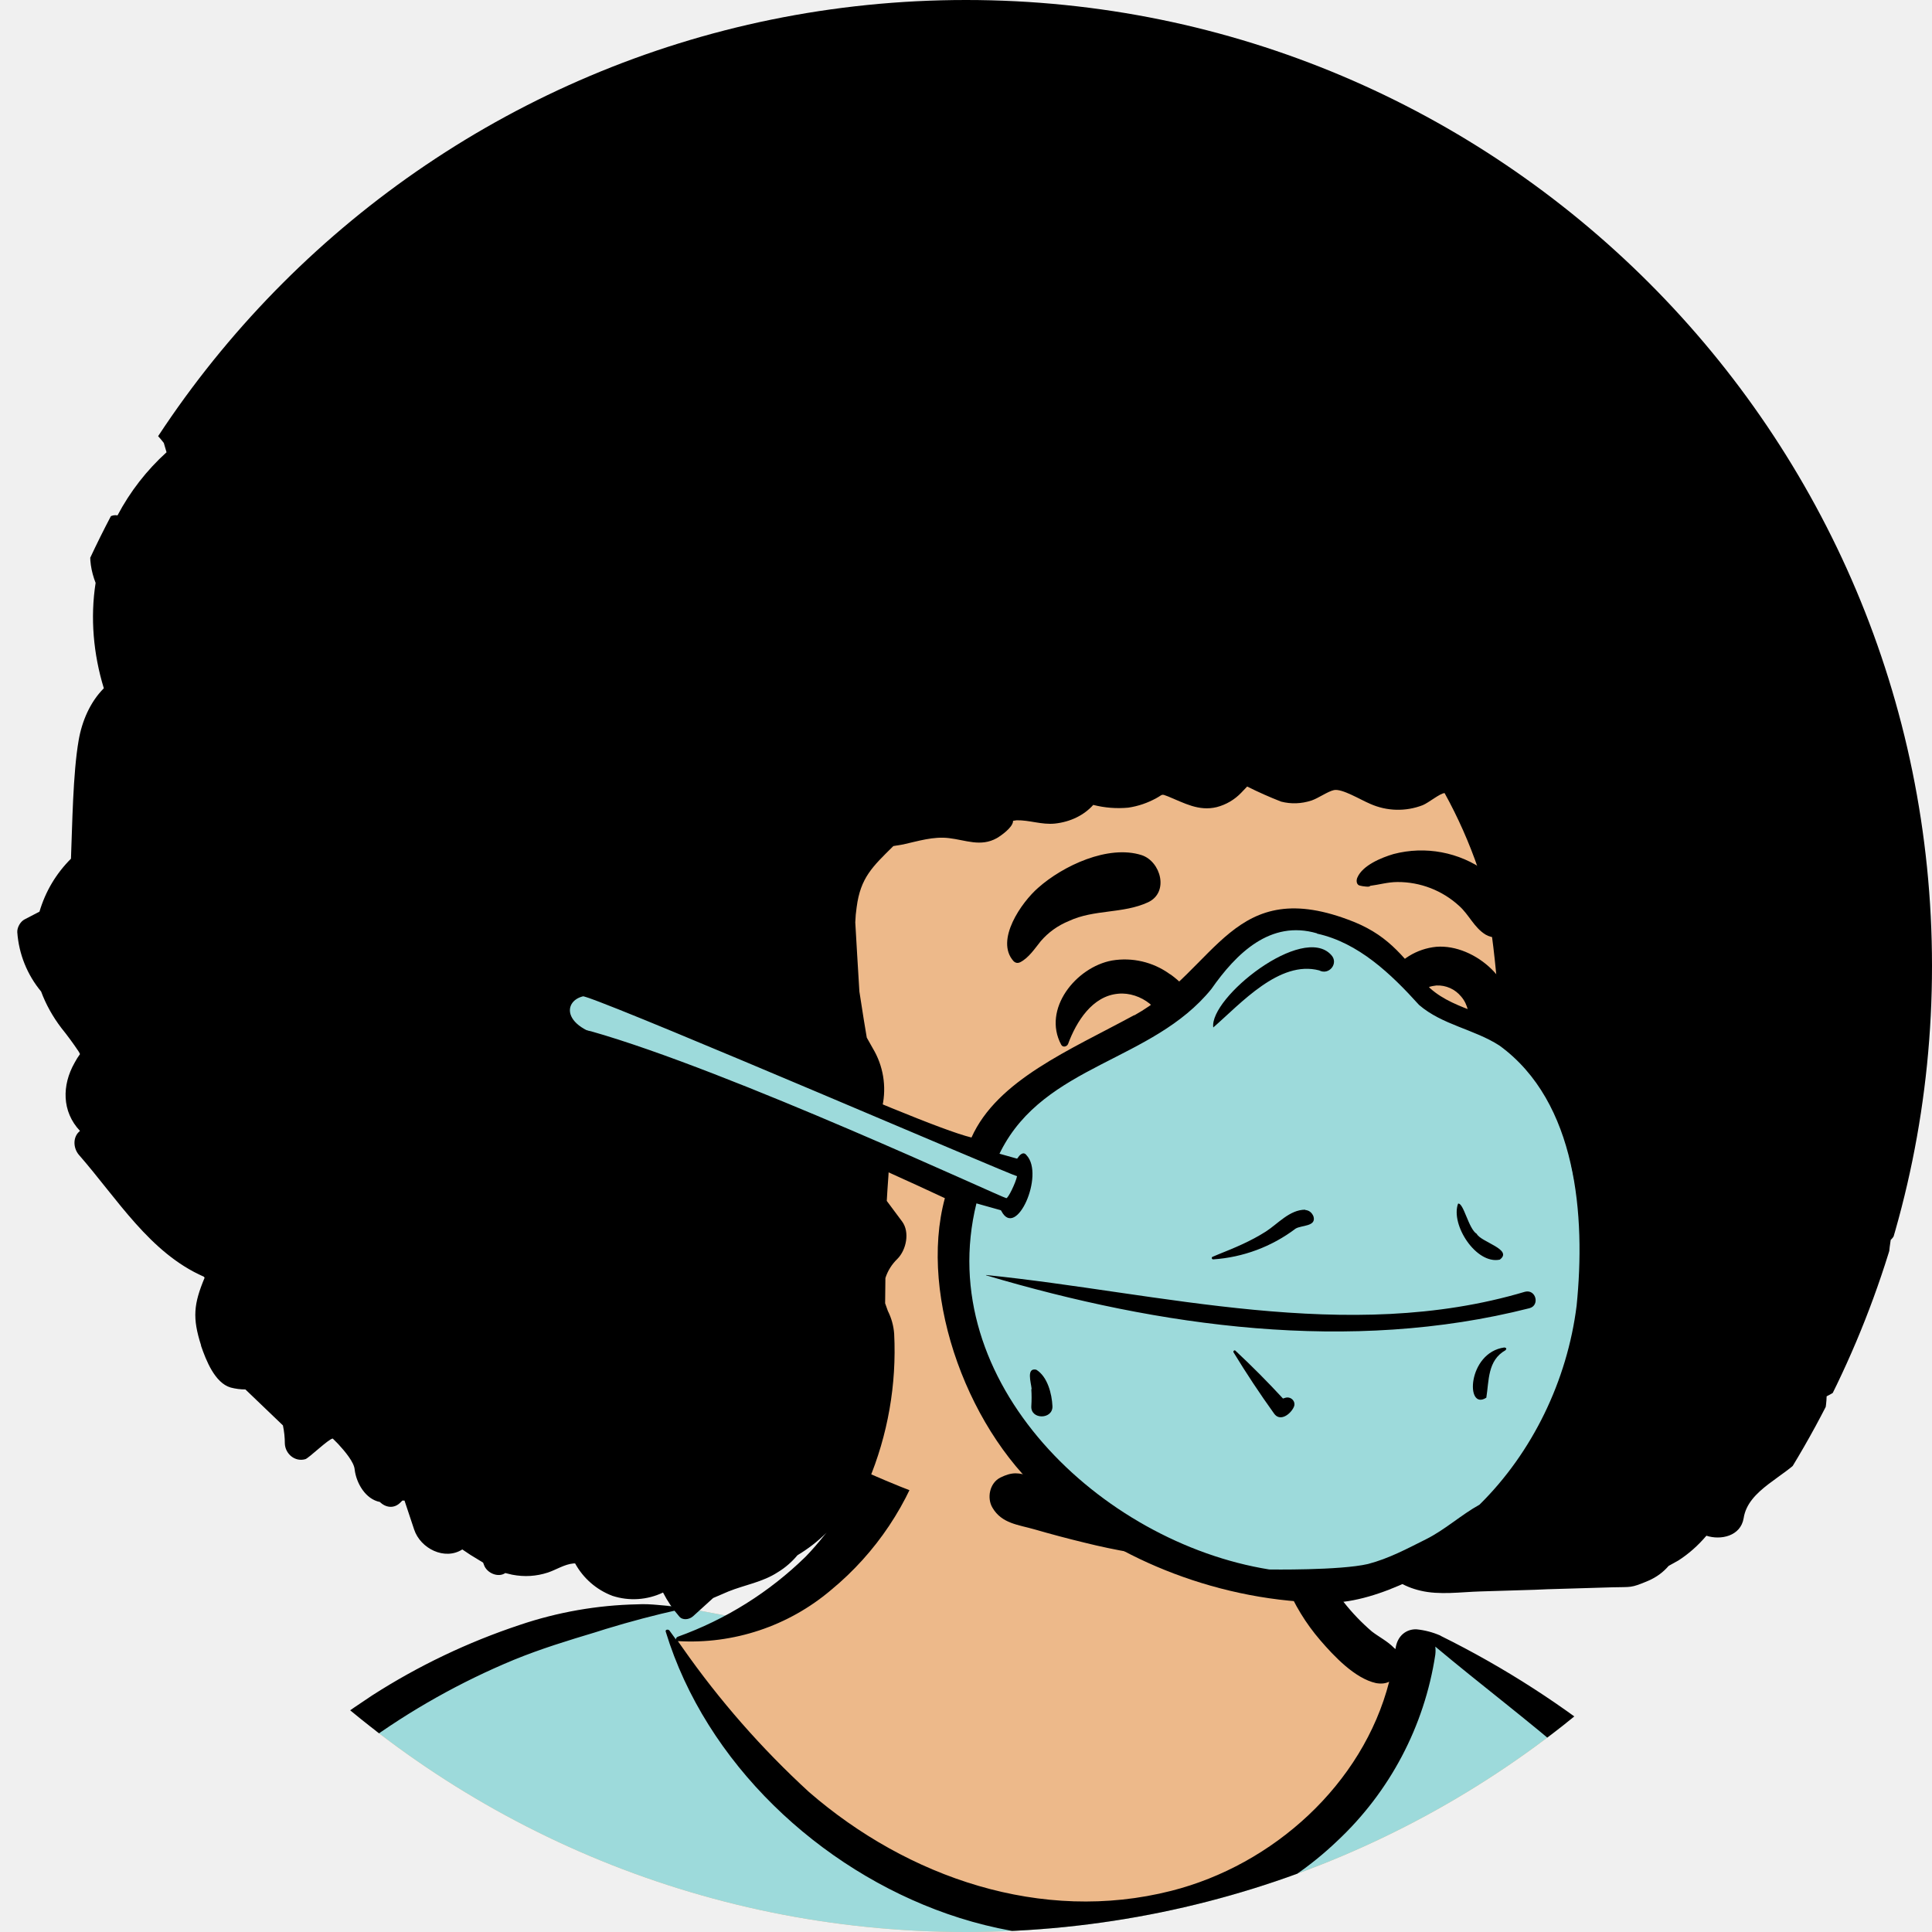
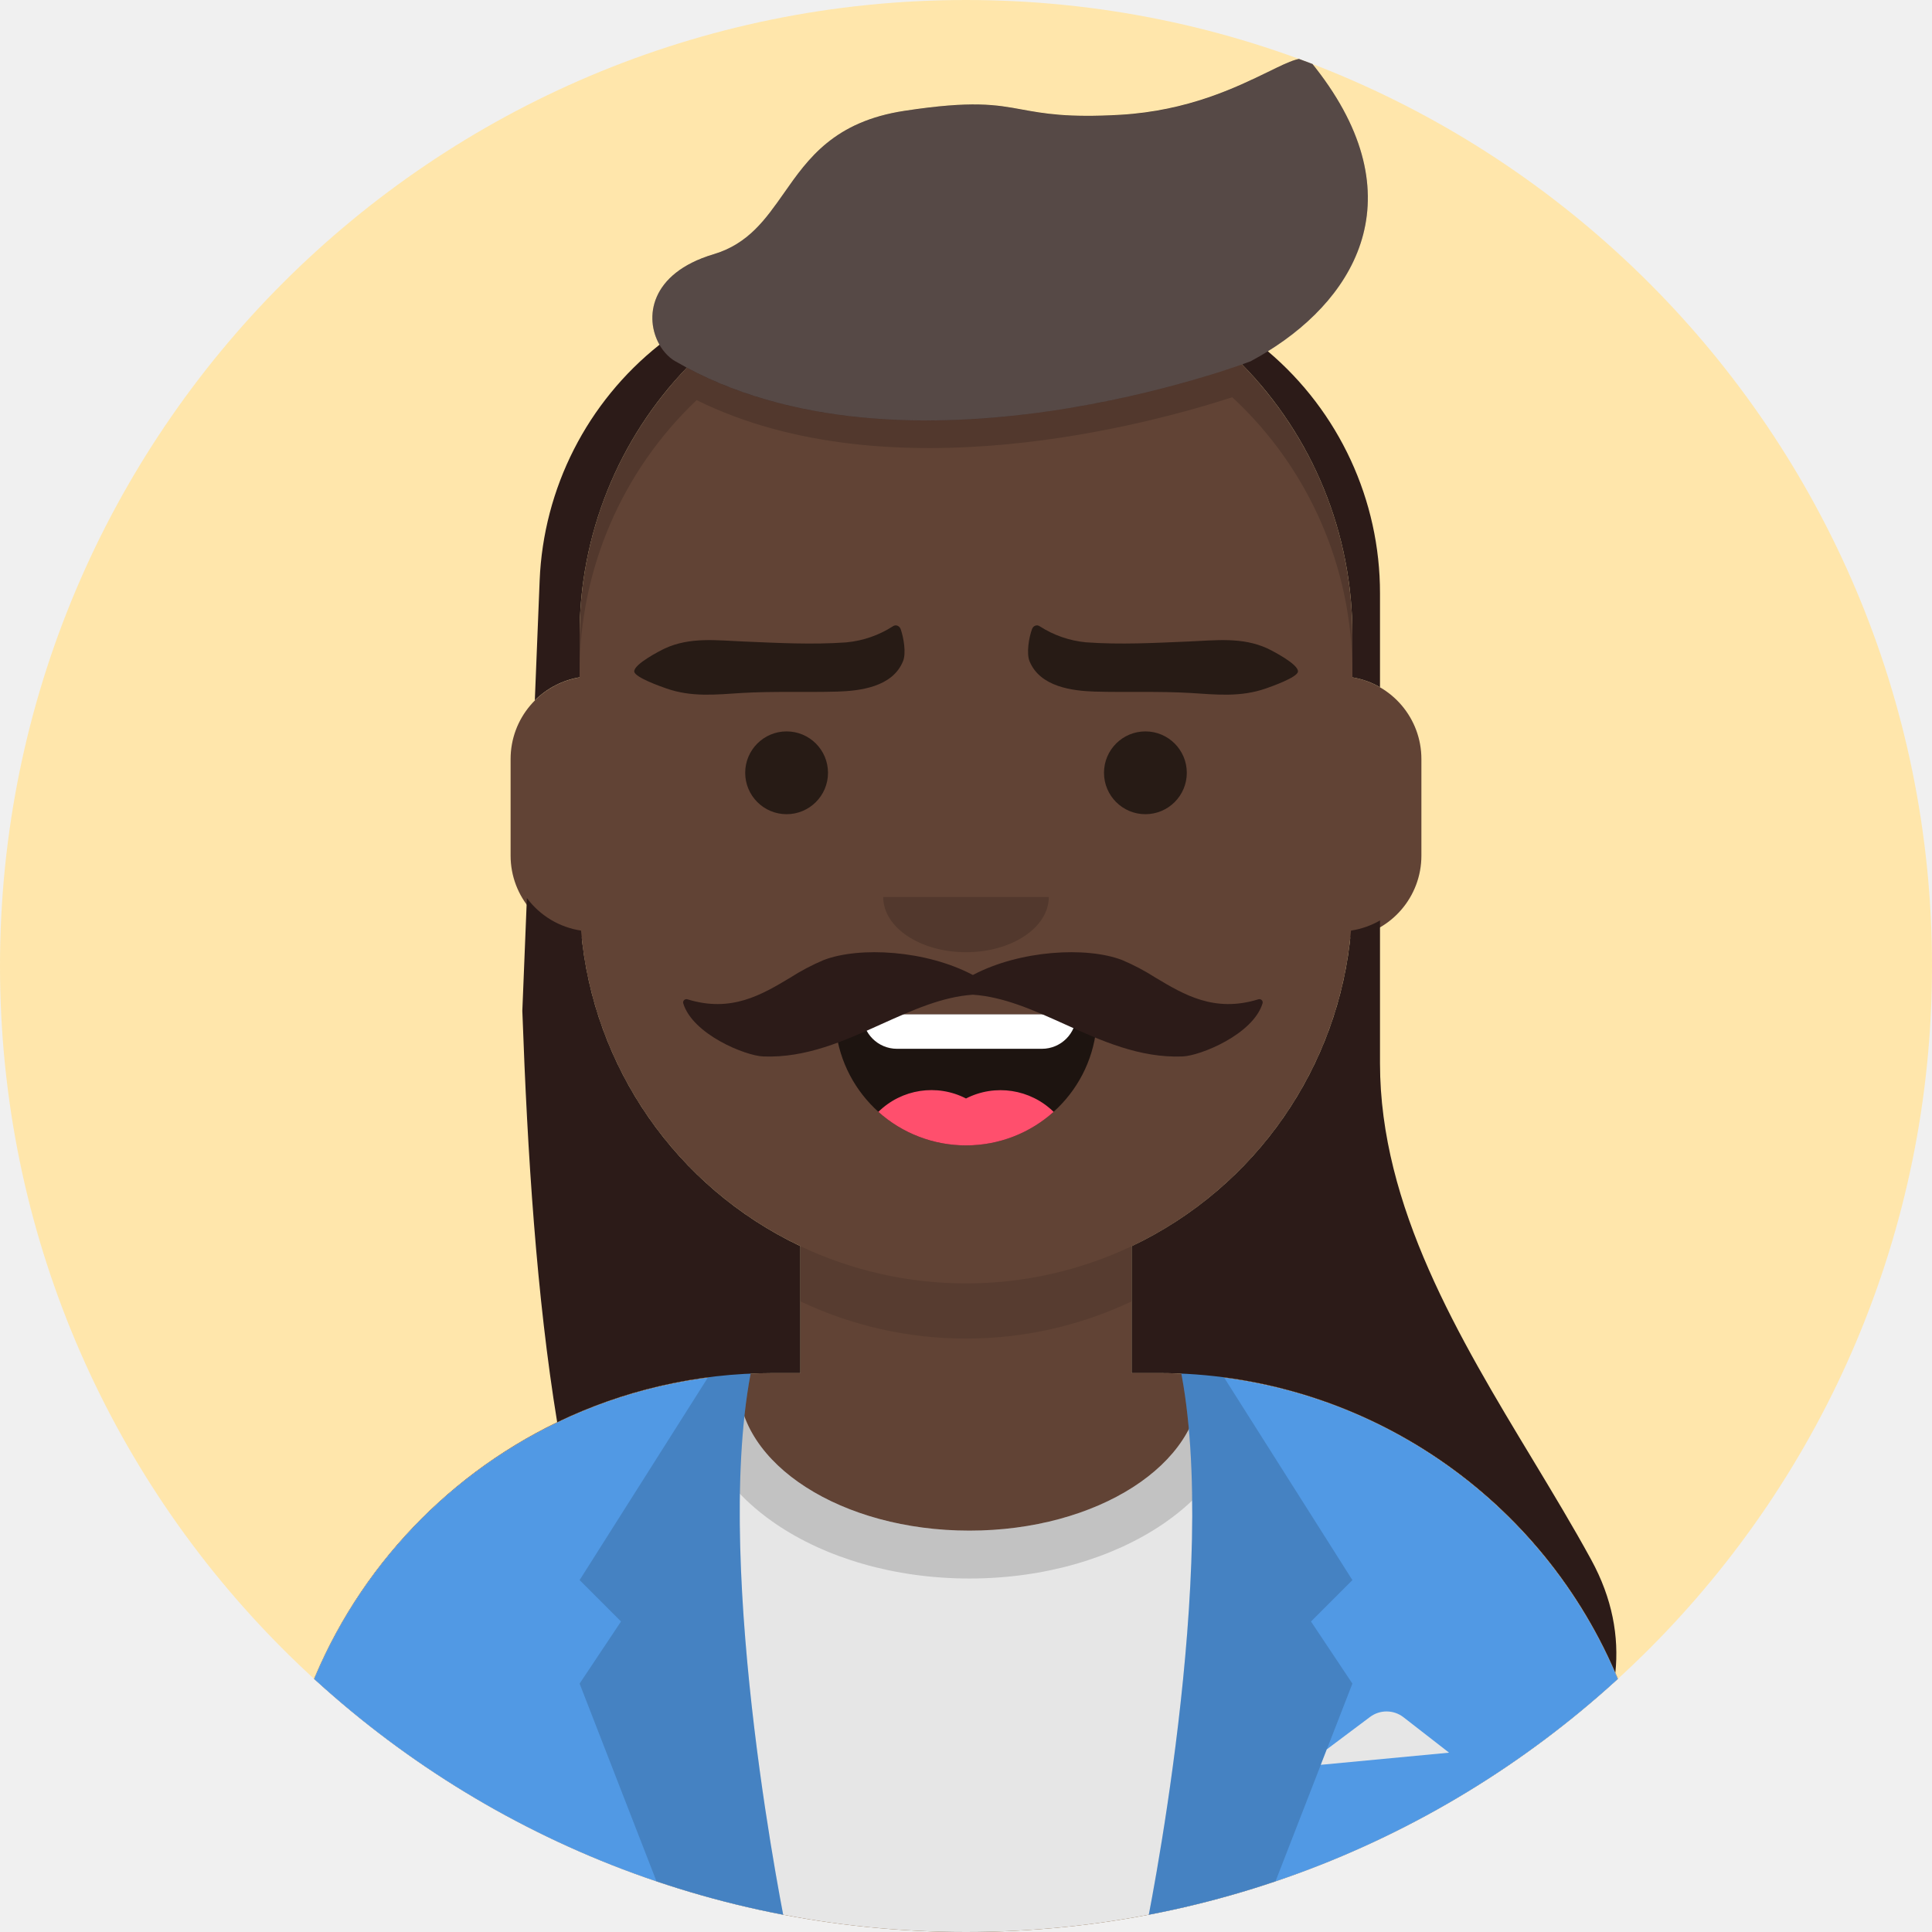
- <svg xmlns="http://www.w3.org/2000/svg" viewBox="0 0 704 704" fill="none" shape-rendering="auto" aria-hidden="true">
+ <svg xmlns="http://www.w3.org/2000/svg" viewBox="0 0 280 280" fill="none" shape-rendering="auto" aria-hidden="true">
  <defs>
-     <g id="head-longAfro-3bc29253">
-       <path fill-rule="evenodd" clip-rule="evenodd" d="M558.5 395c-6.9-83.7-27.7-157.8-126-161a343 343 0 0 0-130.3 27.2c-99 49.7-130.5 231.2-43.2 304.2a1 1 0 0 0 0 1.6c18 12.1 38 22.1 58.1 30.5 53.5 22.6 116.4 32.4 171 7.9 83.2-35.4 84.4-134 70.4-210.5" fill="#edb98a" />
-       <path fill-rule="evenodd" clip-rule="evenodd" d="M722.3 356q5.2-4.8 7.3-11.7 1.7-6.3 0-12.8c-1.4-4.4-4.3-8-3.6-12.5q0-.8.3-1.4c2.5-8.7 8.6-15 6.4-24.5q-.9-4.2-3.4-7l.5-6.4a34 34 0 0 0-.4-26.8q-.6-6.3-2.2-12.6c.5-3.7-.1-7.7-1.3-11q-3.1-8.4-7.4-16.6.5-2.2-.7-4.5a42 42 0 0 0-5.5-7l-4.3-7.6-2.2-3.8c2.2-4 3.4-8 1-12.9a6 6 0 0 0-5.2-3l-6.6.3c-4-5-8.7-9.4-13.7-12L666 149.6l-4.2-3.7q-1.6-5.8-3.4-11.4c-.7-2.3-1-4.7-3.2-6-4.8-2.7-12-3-17.5-3.5l-1.6-1.5c2.4-6.5 2-13.5-1.1-20.1-1-2.3-4.7-3.3-6.8-1.8a23 23 0 0 1-15.6 4.1c-8-6.1-40.5-34-45.5-37l-.2-.3a41 41 0 0 0-10-11l-1.7-1.8a21 21 0 0 1 4.5-10.4c3.6-4.3-.8-9.8-5.8-7.5l-1 .5q-6 2.6-12.6 5.1-2.5-.8-4.8-1.8l-16-6.5q-4.2-1.5-8-3.3c-1-6-7-9.8-13.1-9.6a12 12 0 0 1 2.3-4.2c3.2-3.7-1-10.6-5.6-7.3l-1 .7-3.8 2.5q-3.2-1.5-7-.2a71 71 0 0 0-15.3 7.7l-.6.4a13 13 0 0 0-9.6-4.8h-.2a13 13 0 0 0-11.8-5.6c.3-5.6-5.3-10.6-10.4-11.2a12 12 0 0 0-13.1 8.6l-1.5 4.8a53 53 0 0 0-14.6-5c-11.6-2-23 .1-34.2 3.3l-3.3 1-4.5-5.5c-2.5-3-8.4-.6-8 3.3q.1 4-2.6 6a38 38 0 0 1-16-1.3 12 12 0 0 1-5.2-4.3c-4-6.4-14.4-8.1-19.4-2-5.1-2.3-11.7.8-14.6 5.3q-2.4 3.2-8.6 4.7l-9 2c-1.4-1.9-4.3-3.1-6.4-1.6l-4.1 3.3a59 59 0 0 1-31-2.6c-8.5-3.5-16.3 6-15 14-2.4 1.2-5 2-7.5 3.4a30 30 0 0 0-13.6 16q-3 2.4-5.8 5l-9.5-5c-2.4-1.1-6.4-.3-6.9 2.9q-1.2 7.8-5.3 13-13 7-25 15.5c-9.2 2.8-19 4.5-27 6.4-2.8.7-4.3 4.2-2.7 6.6l4.9 7.6q-6.9 6.7-13 14A259 259 0 0 0 84 163l-10 4c-3.3 1.4-4.7 5-2.1 7.8q1.8 2 3.3 4.2A55 55 0 0 1 57 198.7a12 12 0 0 0-5.1 6.2l-2.4 1.7c-2.2 1.7-3.6 5.3-1 7.5q2.7 2.3 5 5.3l1 3.4a84 84 0 0 0-17.9 23 4 4 0 0 0-3 .6c-8 6-8.3 15.5-5 24-2 12.8-.8 26 3 38.4-5 5-8 12-9.2 19-2.1 12.1-2.3 30.8-2.8 43.1q-8.2 8.2-11.5 19.3L2.7 393c-1.6.8-2.8 3-2.7 4.7a38 38 0 0 0 8.7 21.6q2.6 7 7.4 13.3 3.4 4.2 6.4 8.7l.4.8q-1.1 1.5-2 3.2c-4.6 8.1-4.7 17.7 2 24.8-2.6 2-2.6 6-.5 8.6 14.2 16.2 26 35.9 45.7 44.5l.3.4c-4 9.6-4.5 14.6-1.3 24.6v.2c1.8 5.2 5 13.5 10.8 15.2q2.7.7 5.4.7L97 577.4q.7 3.3.7 6.7c.2 3.7 3.7 6.7 7.5 5.6 1.3-.4 8.6-7.5 10-7.5l2 2c2.4 2.6 5.8 6.6 6 9.3.6 5 4 10.8 9.2 11.8 2 2 5.2 2.7 7.7 0l.5-.5h.8l3.5 10.5c2.3 7 11.2 11.4 17.6 7.3l3 2 4.6 2.8.3.8c1 3 5.2 4.8 7.8 3l2.5.6q6.7 1.3 13.1-.8c3-1 6-3 9.3-3.3h.6a26 26 0 0 0 13.6 11.8 25 25 0 0 0 18.5-1.2 43 43 0 0 0 5.9 8.7c1.2 1.5 3.6 1.2 5 0l7.4-6.7 5.6-2.4c6-2.4 12.5-3.4 18-7q4-2.4 7.2-6.2 5.7-3.4 10.5-8.1 2.4 0 4.8-1.2a20 20 0 0 0 10.5-17.4 123 123 0 0 0 9.5-54 22 22 0 0 0-2.3-8.3l-1-2.8.1-9.2q1.3-4 4.4-7c3.2-3.2 4.6-9.7 1.7-13.6l-5.6-7.5c.5-10.8 3-28-2.6-29.7l1-4.8a29 29 0 0 0-3.5-21.1l-2.2-3.9-1.1-6.6-1.6-10.2-.8-13.2-.7-12q.1-2.9.5-5.5c1.4-10.8 5.8-14.8 13.4-22.3l3.6-.6c5.4-1.2 11.1-3 16.7-2.3 6.1.7 11.6 3.3 17.5 0 1.7-1 5.6-3.8 5.9-6v-.3l1.3-.2c4.7-.1 9.2 1.7 14 1.2 5.6-.6 10.6-3 14-6.8q6.3 1.6 12.8 1 5.4-.8 10.3-3.5c2.4-1.3 1.6-1.6 4.2-.6 5.9 2.4 11.2 5.5 17.8 3.9a19 19 0 0 0 8.9-5.2l2.2-2.3a146 146 0 0 0 12.4 5.5q5.5 1.4 11.1-.4c2.6-.9 5.9-3.3 8.2-3.8 3-.6 9.6 3.5 13.2 5a25 25 0 0 0 19.2.5c2.2-.9 6.4-4.4 8-4.4a174 174 0 0 1 12.3 27.7c9 26.4 11.3 108.8 7.2 129.9l-.5 1.8a299 299 0 0 1-19 54 88 88 0 0 1-35 39.2 100 100 0 0 1-54.7 10.3 193 193 0 0 1-35.4-6.2q-9-2.4-18-5.2-4-1.1-7.9-2.4c-4.5-1.6-6.9-1.8-11.2.3-4 2-5 7.5-2.9 11 3.4 5.8 9.5 6.2 15.4 7.9q9 2.6 18.1 4.8a235 235 0 0 0 35.5 6 122 122 0 0 0 62.8-10.3q3.3-1.6 6.4-3.5l-2.3 3.2c-2.2 3-.6 7.9 2.5 9.5l2.8 1.4.5 1c2.7 5.5 8.5 8.8 14.5 10.2 7 1.7 14.8.5 22 .3l19.8-.6 4.7-.2 23.6-.7c7-.2 6.6.4 13.2-2.4q4.4-1.9 7.4-5.4l3.6-2q5.6-3.6 10.2-9c5.2 1.7 12.5.2 13.6-6.4 1.6-10.5 15.3-15 21.6-22.6a34 34 0 0 0 8.7-21.8c13-6.3 20-22.9 21.7-37 .7-6.4.6-13.4 1.7-20q.8-.7 1.3-1.7 4.9-8 8.6-16.3 5.2-3.7 11.8-4.2a9.3 9.3 0 0 0 2.5-18.2h-.2a26 26 0 0 0-.8-21.3l.4-2.1c5.7-6 8.9-14.5 8.5-22.7q4-2.7 8.6-4c4.9-1.4 5-7.3 1.3-10q-2.1-1.6-3.6-3.7a24 24 0 0 0-3.6-22.3l9.7-12.4c2.1-2.7 3.3-7.4 0-10z" fill="#000000" />
+     <g id="clothes-blazerAndShirt-649a1452">
+       <path d="M100.5 37.13c18.5 0 33.5-9.61 33.5-21.48q0-.52-.04-1.05A72 72 0 0 1 200 86.36v8.95H0v-8.95a72 72 0 0 1 67.05-71.83q-.05.55-.05 1.12c0 11.87 15 21.48 33.5 21.48" fill="#E6E6E6" />
+       <path d="M100.5 44.07c21.89 0 39.63-12.05 39.63-26.92q0-.9-.08-1.79-3-.51-6.1-.76.06.52.05 1.05c0 11.87-15 21.48-33.5 21.48S67 27.52 67 15.65q0-.57.05-1.12-3.08.2-6.08.67-.1.97-.1 1.95c0 14.87 17.74 26.92 39.63 26.92" fill="black" fill-opacity=".16" />
+       <path d="M68.78 14.43 69 13.3c-2.96.06-6 1-6 1l-.42.67A72 72 0 0 0 0 86.36v8.95h74s-10.7-51.56-5.24-80.8zM126 95.3s11-53 5-82c2.96.06 6 1 6 1l.42.67A72 72 0 0 1 200 86.36v8.95z" fill="#5199e4" />
+       <path fill-rule="evenodd" clip-rule="evenodd" d="M69 13.3c-6 29 5 82 5 82H58l-14-36 6-9-6-6 19-30s3.04-.94 6-1m62 0c6 29-5 82-5 82h16l14-36-6-9 6-6-19-30s-3.04-.94-6-1" fill="black" fill-opacity=".15" />
+       <path d="m151.42 71.07.87-2.24 6.27-4.7a4 4 0 0 1 4.85.05l6.6 5.13z" fill="#E6E6E6" />
    </g>
-     <g id="expression-eatingHappy-3bc29253">
-       <path fill-rule="evenodd" clip-rule="evenodd" d="M90.1 169.3c5.6-9.2 17.6 13.3 18.8 17.2q1.8 5.2 2.3 10.5 6.5 1.5 13.3.1c6.6-1.2 10.6-4.8 16.3-7.8 4-2.1 9 .3 11 3.8 2.5 4.1 1 8.4-2.2 11.5-6 5.8-18 7.1-25.9 5.6q-6.8-1.4-12.3-5l-.1 1.3v.8c-.7 6.5-2.5 14.6-7.5 18.8-8.2 6.8-18.3-6.4-10.3-13.3l.2-.2c5-4 6-14.7 5.8-20.7q-.3-5.8-2.1-11.4l-.3-.8c-.3-1-4.3-10.9-5.8-9.6-.6.8-1.6 0-1.2-.8m44.7-52c7.6 4.7 19 15.4 11 26.7-9.6 10-23.4-1.4-30.2-6.6-6.3-4-13.3 6.3-7.5 11 49 36.3 69-29.8 30.5-36.4-4.2-.8-5.8 4-3.8 5.4M54.2 75a28 28 0 0 1 21 4.9l.5.3c5.9 4.3 12.5 11.9 9 19.3-1.3 3-5.3 3.4-8 2-4.2-2.2-5-7.7-8.8-10.8-3.1-2.5-7.4-4-11.4-3.6-9.5.8-15.3 10.2-18.3 18.3-.4 1-1.9 1.4-2.5.3-7-13 5.4-28.3 18.5-30.7m118.2-5c14.1-1.1 30.7 13.5 27 28.5-1.8 7.1-12.5 7-14.3 0-1-3.9-1-7.3-3.7-10.4a11 11 0 0 0-9-4 16 16 0 0 0-10 5c-2.5 2.3-4 5.9-6.4 8q-1.2.9-2 0c-4.4-4-1.8-12.2 1-16.4 3.8-6 10.2-10 17.4-10.7M27.3 48.5c9-8 25.5-15.8 37.7-11.9 7 2.3 10.1 13.6 2.3 17.2-9.1 4.2-19.6 2.5-28.8 6.8q-6.1 2.5-10.3 7.4c-2.1 2.6-4.3 6-7.4 7.6q-1.4.7-2.5-.4c-6.8-7.6 3-21.5 9-26.7m129.5-12.3a40 40 0 0 1 33.6 6.3l.6.4c5 3.8 11.1 9.4 10.8 16.1-.3 5.7-6.2 9.5-11.4 6.6-4.2-2.5-6.1-7.3-9.7-10.5a33 33 0 0 0-22.5-8.7c-3.4 0-6.8 1-10 1.4.2.5-2.4.3-4-.2-1-.5-1-1.9-.6-2.8 1.9-4.5 8.8-7.3 13.2-8.6" fill="#000000" />
+     <g id="mouth-smile-649a1452">
+       <path fill-rule="evenodd" clip-rule="evenodd" d="M27.12 9.13a19 19 0 0 0 37.77-.09c.08-.77-.77-2.04-1.85-2.04H29.1C28 7 27 8.18 27.12 9.13" fill="black" fill-opacity=".7" />
+       <path d="M62 7H31a5 5 0 0 0 5 5h21a5 5 0 0 0 5-5" fill="white" />
+       <path d="M58.7 21.14A11 11 0 0 0 46 19.2a10.95 10.95 0 0 0-12.7 1.94A19 19 0 0 0 46 26c4.88 0 9.33-1.84 12.7-4.86" fill="#FF4F6D" />
    </g>
-     <g id="mask-respirator-3bc29253">
-       <path fill-rule="evenodd" clip-rule="evenodd" d="M315.9 39.2c-8.9-9.2-17.7-18.5-29-24.8.4-2.7-.6-5.8-3.9-7.1-31.3-11.7-51.2 22-73.8 37-5.3 2.8-10.6 6.1-16.5 7.2a60 60 0 0 0-30.9 21.3c-4 4-11.3 10.5-13.3 15.8-1.2 2.2-111.3-50.1-136.3-56C.3 28.6-6.1 40 9 45.6c39.5 15.2 116.8 49 134 58.8a60 60 0 0 0-1 33.9 48 48 0 0 0 13 41.5c2.2 3.2 5.6 5.5 7.8 8.3 8 20.9 27.1 31 49.5 41 35.7 15.8 66.8 19 86.3 12 50.7-19.3 80.2-76.2 70.7-128-9-36.6-7-68.7-53.4-73.9" fill="#9DDADB" />
-       <path fill-rule="evenodd" clip-rule="evenodd" d="M205.8 39c30.5-17 35.7-51.8 80-34.1 13.8 5.6 18.6 13.8 27.8 24.2 4.8 4.3 10.8 6.5 16.8 8.8 22.5 7.5 35.8 28.8 40.8 51.1A141 141 0 0 1 337 223.6q.7 1.5-.7 2.7-2.9 1.4-5.7 3.2C318.7 239.7 294.8 253 277 253c-39.6 0-77.8-16-101.2-36.7-30-24.1-48.8-74.5-39-110.7C81 79.5 29.5 59.7 8 51c0 0-8-8.4-.1-6.2 50.5 14.3 150.1 60.8 151.3 60.8.7 0 3.4-5.6 3.9-8C160.7 97.1 23.4 38 6.3 32.4l-1-.3c-8-2.6-6-4.6.2-4.2 12.7.7 120.2 50.6 141 55.6 9.4-21 36-31.9 59.3-44.6m66.6-29.8c-17-5-29.4 7.3-38.5 20.3-21.5 26.5-60.6 27.4-76.7 59l-.5 1 6.4 1.8.2-.2c.5-.8 2-2.8 3.3-1 6.6 7.1-3.8 30.7-9.2 20.3l-.2-.3-8.9-2.5c-16 65 45.2 123.5 106.7 133.4 0 0 25.7.4 36-2 7.6-2 14.1-5.5 21.1-9s12.8-8.9 19.5-12.6c19.3-19 32-45.3 35.4-72.5 3.3-32.6.2-74.2-28.1-94.8-9.3-6-20.8-7.5-29.3-14.8-10.2-11.3-22.1-22.7-37.2-26M242 161.8c-.3-.5.4-1 .7-.6q9 8.4 17.3 17.4l1-.3c2.1-.5 3.9 1.6 2.9 3.5l-.2.4c-1.5 2.6-5 4.8-7 1.8a352 352 0 0 1-14.7-22.2m-73.6 13.4v-.2c-.2-2.2-2-7.7 1.7-6.9 4.1 2.5 5.7 8.8 5.9 13.3.2 4.9-8 5-7.7 0q.2-3.2 0-6.2M340.7 160q1.1.2.4 1c-6.6 3.7-6 11.1-7 17.3-7.7 5-6.9-16.5 6.6-18.3m-188.9-26.4c63.4 6.4 131.6 25.4 196.4 6.1 4-1 5.5 5 1.6 6-65.3 16.6-134.7 6.8-198-12m172-26.1c2-.5 3.8 9.2 6.8 11 1.5 3 13.4 5.7 8.4 9.4-8.6 1.8-18-12.7-15.2-20.4m-55.7 2.3q2.1.2 3 2.3c1.2 3.8-4.4 3.2-6.5 4.5a56 56 0 0 1-30 11.2c-.7 0-.7-.9-.1-1l1.9-.8c6-2.4 11.8-4.8 17.3-8.3 4.4-2.8 8.7-8 14.4-8m-33.5-66.4c-1.5-10.8 32.6-38 43-26.4 2.8 3-.8 7.5-4.4 5.6-14.5-3.8-28.5 12-38.6 20.8" fill="#000000" />
+     <g id="nose-default-649a1452">
+       <path fill-rule="evenodd" clip-rule="evenodd" d="M0 0c0 4.42 5.37 8 12 8s12-3.58 12-8" fill="black" fill-opacity=".16" />
    </g>
-     <clipPath id="clip-3bc29253">
-       <rect width="704" height="704" rx="352" ry="352" />
+     <g id="eyes-default-649a1452">
+       <path d="M22 14a6 6 0 1 1-12 0 6 6 0 0 1 12 0m52 0a6 6 0 1 1-12 0 6 6 0 0 1 12 0" fill="black" fill-opacity=".6" />
+     </g>
+     <g id="eyebrows-flatNatural-649a1452">
+       <path fill-rule="evenodd" clip-rule="evenodd" d="M30.8 11.1c-5 .35-9.93.08-14.92-.13-3.83-.16-7.72-.68-11.37 1-.7.33-4.53 2.29-4.45 3.36.08.85 3.94 2.2 4.64 2.44 3.66 1.29 7.18.9 10.95.66 4.63-.27 9.23-.07 13.86-.2 3.18-.1 7.98-.63 9.5-4.4.48-1.14.1-3.42-.34-4.66-.2-.5-.72-.69-1.13-.4a15 15 0 0 1-6.68 2.32m34.67 0c4.99.36 9.9.09 14.9-.12 3.83-.16 7.72-.68 11.38 1 .7.33 4.53 2.29 4.44 3.36-.07.85-3.94 2.2-4.63 2.44-3.67 1.29-7.18.9-10.96.66-4.62-.27-9.23-.07-13.86-.2-3.11-.1-7.91-.63-9.45-4.4-.47-1.14-.1-3.42.36-4.66.18-.5.72-.69 1.12-.4a15 15 0 0 0 6.7 2.32" fill="black" fill-opacity=".6" />
+     </g>
+     <g id="top-shavedSides-649a1452">
+       <path d="m174.83 55.92-.03.02q1.14 1.32 2.19 2.7a55.7 55.7 0 0 1 11 33.36v5.5a54.3 54.3 0 0 0-17.4-39.93c-11.58 3.77-49.58 14.27-77.63.42A54.4 54.4 0 0 0 76 97.5V92c0-12.5 4.1-24.04 11.01-33.35q1.07-1.41 2.22-2.75l-.02-.02A55.9 55.9 0 0 1 132.01 36a55.9 55.9 0 0 1 42.81 19.92" fill="black" fill-opacity=".16" />
+       <path d="M91.54 53.29A55.8 55.8 0 0 0 76 92v6.16a12 12 0 0 0-6.49 3.34l.7-17.37a46 46 0 0 1 17.37-34.17c-2.2-3.84-1.45-10.33 7.8-13.1 5.07-1.5 7.57-5.08 10.24-8.88 3.5-5 7.27-10.37 17.48-11.92 9.87-1.5 13.23-.88 17.05-.18 3.13.57 6.58 1.2 14.2.76 9.85-.57 16.86-4 21.43-6.22 3.26-1.6 5.27-2.58 6.17-1.47 15.42 18.9 6.97 33.8-6.2 41.96A45.9 45.9 0 0 1 192 86v13.6q-1.84-1.07-4-1.43V92a55.8 55.8 0 0 0-16-39.19c-7.76 2.75-50.39 16.55-80.46.48m131.07 172.76c3.06 5.6 4.05 11.12 3.5 16.38A72 72 0 0 0 160 199h-4v-18.39a56 56 0 0 0 31.8-45.74c1.5-.23 2.93-.74 4.2-1.47v20.7c0 20.77 11.47 39.79 22.15 57.47 2.97 4.93 5.88 9.75 8.46 14.48M67.7 146.5l.66-16.35a12 12 0 0 0 7.85 4.72A56 56 0 0 0 108 180.6V199h-4c-11.2 0-21.8 2.56-31.25 7.12-2.99-18.29-4.3-38.68-5.05-59.62" fill="#2c1b18" />
+       <path fill-rule="evenodd" clip-rule="evenodd" d="M89.88 52.36c33.22 19.3 83.37 0 83.37 0 14.53-7.77 25.08-23.32 8.7-43.4-2.17-2.66-10.7 6.72-27.6 7.7-16.9.97-13.27-3.31-31.25-.59-17.97 2.73-15.99 17.3-27.72 20.8s-9.8 13-5.5 15.5" fill="white" fill-opacity=".2" />
+     </g>
+     <g id="facialHair-moustacheFancy-649a1452">
+       <path d="M60 43.3c6.8-3.59 16.42-4.15 21.61-2.17a32 32 0 0 1 4.84 2.55c4.13 2.47 8.55 5.12 14.91 3.15.37-.12.73.2.62.58-1.37 4.5-9 7.6-11.6 7.7-6.2.24-11.75-2.26-17.13-4.7-4.44-2-8.77-3.95-13.25-4.25-4.48.3-8.8 2.26-13.25 4.26-5.38 2.43-10.92 4.93-17.13 4.69-2.6-.1-10.23-3.2-11.6-7.7-.1-.37.25-.7.62-.58 6.36 1.97 10.78-.68 14.9-3.15a32 32 0 0 1 4.85-2.55c5.2-1.98 14.82-1.42 21.6 2.17" fill="#2c1b18" />
+     </g>
+     <clipPath id="clip-649a1452">
+       <rect width="280" height="280" rx="140" ry="140" />
    </clipPath>
  </defs>
-   <g clip-path="url(#clip-3bc29253)">
-     <path fill-rule="evenodd" clip-rule="evenodd" d="M705.3 1074a2351 2351 0 0 1-15.6-101c-1-7.7-2.5-16.4 2.7-22 7.3-8 14-14.8 14.8-26.2.8-10.7-2.8-22.4-5-32.8a809 809 0 0 0-17.3-64.7q-10-32.5-21.3-64.6c-6.9-20-13.5-40.3-22.5-59.5-17-36.5-46-63.5-81.6-81.6-9-4.5-27-20.5-36.3-24-8.5-3.4-8.5 6.3-16.9 2.6-6.7-2.9-13-6.7-16.7-13.2-4-7-14.3-16.9-15.9-25-3.3-17.4.3-32.2-12-45.3a90 90 0 0 0-41.1-23.8c-33.7-9.3-78.5-2.8-98.8 28.5-9.7 14.9-13 33-26.2 45.1-11.4 10.7-8.8 18-23.6 23.4-.9.3-23.6-4.5-24.4-4.2-16.2-3.5-31.7 6.2-46.5 11.8a325 325 0 0 0-63 32.3 399 399 0 0 0-102.3 98.5 483 483 0 0 0-76.4 161c-1.7 6.4-3.5 13-1.5 19.4a25 25 0 0 0 9.8 12.4c6 4.3 18 7 17.7 15.7-.1 6.6-2.4 13.5-3.5 20q-1.9 11.6-3.4 23.2a1232 1232 0 0 0-10.3 106.6 920 920 0 0 0-.5 106q.2 3.5 2 6.2c-1 .4-1.2 2.4.1 2.7l2.7.5a12 12 0 0 0 7 2.4l5.5.2c19.3 4 38.6 7.9 58.1 10.8q35.7 5.2 71.5 8.7c49.2 4.8 98 3.2 147.1.6a1877 1877 0 0 1 147.4-2c49.2 1.4 98.4 3.5 147.6 4.4q82.5 1.6 164.8-5c7.5-.5 12.2-6.5 10.7-14-8.9-44.7-19-89.1-27-134" fill="#edb98a" />
-     <path fill-rule="evenodd" clip-rule="evenodd" d="m201 597.5 1.2-.4c14.5-5.7 29.6-14.8 45.4-11.4.5-.2 10.8 1.9 17.9 3.2l-6.7 7L247 598q61 100.7 144.3 100.7T517.7 598l4-1q.7 0 1.5.4c9.3 3.6 27.4 19.6 36.3 24.1 35.6 18 64.5 45 81.6 81.6 8.7 18.6 15.2 38 21.8 57.5l.7 2q11.3 32.1 21.3 64.6 9.6 30.6 16.6 61.8l.7 2.9c2.2 10.4 5.8 22 5 32.8a29 29 0 0 1-3 10.7l-80.4 29 38.4 261.3q-52.7 2.3-105.5 1.3c-49.2-.9-98.4-3-147.6-4.3q-71.5-1.9-143 1.7l-12 .6a946 946 0 0 1-139.5-1l-3.1-.3v-38.3l16.3-212.9-83-15.6-81.3-39.5a22 22 0 0 1-5.6-8.8c-1.9-6-.5-12 1-18l.5-1.3a493 493 0 0 1 76.4-161A399 399 0 0 1 138 629.7q29.8-19.6 63-32.3" fill="#9ddadb" />
-     <path fill-rule="evenodd" clip-rule="evenodd" d="M232.2 584.6c5.1-.3 10.3.6 15.4 1 .4.1.6.8 0 .9q-13.5 3-26.9 7.1l-3.8 1.2c-10 3-19.8 6-29.6 10a264 264 0 0 0-54.8 30.8C67.2 682.8 20 754.3-9.9 828.3a526 526 0 0 0-24.3 77c-.4 1.6-2 5.4-1 7 .7 1.3 3.6 2.1 5 2.9l4.5 2.3 25.2 12.9 2.3 1.1c38 18.6 78.4 34.4 121 35.5l.4-3.7a342 342 0 0 1 9.9-60c.3-1 1.6-.6 1.7.3 3 23.1 2 46.4 1 69.7-1.8 41-4.3 82.2-6.5 123.3l-3.9 61.7c-1.3 20.5-1.7 41.6-4.7 62-.6 4.6-6 7-10 6.6a9 9 0 0 1-8-9c0-11.9 1.5-24 2.4-35.8l2.5-33.8c3.1-41.1 6.8-82.2 10.2-123.3l3.8-43.7C76.4 979.8 34.2 963-6.1 943.5c-.6 13.2-2 26.5-3.4 39.6q-5.8 55.2-9.6 110.5a2254 2254 0 0 0-4.2 92.7l-.2 7c0 4.4-.5 8.5-4.3 11.7a9 9 0 0 1-12.6 0c-5-4.6-4.2-10.9-4-17.1a1676 1676 0 0 1 1.8-47.2 1321 1321 0 0 1 10.5-109.5l2-14a461 461 0 0 1 15.5-77.9q-4.6-2.2-9.3-4.7-8.4-4-16.6-8.4c-4.2-2.5-7.9-5.8-9-10.8-1.4-5.5.6-11.5 2-16.9v-.4a502 502 0 0 1 26.6-80 523 523 0 0 1 67.8-117 354 354 0 0 1 88.7-83.3 239 239 0 0 1 53.8-25.7 143 143 0 0 1 42.8-7.5m90.1-66c6-6.5 18.1.2 15.2 8.8a108 108 0 0 1-34.7 52A79 79 0 0 1 247 598l1.7 2.4a321 321 0 0 0 46.1 52.6c36 31.2 84.8 48 132 36 37.1-9.4 69.8-38.8 79.4-76.2q-2 1-4.8.5c-7.7-1.7-15.3-9.8-20.3-15.6q-8-9.3-12.6-20.7c-5.6-14-7.4-32.1.3-45.7 1-1.7 3-.7 3.3 1l.3 2.5c1.5 12.7 3.3 25 9.3 36.6a76 76 0 0 0 18.2 23.1c2.6 2 5.8 3.6 8.1 6l.5.4c.6-5 4.1-7.3 7.6-7.2a29 29 0 0 1 8.8 2.3l.1.1a341 341 0 0 1 65.1 42 259 259 0 0 1 88.4 129c7.5 25.3 11.8 51.4 16.3 77.4l2.8 16c4.2 23.9 8.9 48.4 18.4 70.7 2.5 5.7.6 11.1-5.5 13.4L688 953c3.7 16 6 32.5 8.7 48.5 6 34.1 13.2 68 19.4 102l9.3 52.3 4.7 25.2 2.4 13.6.1.7c.5 2.4 1 4.9.4 7.3-.8 2.7-2.9 4.6-4.8 6.6-1.6 1.6-3.8 1.6-5.7.7l-.7-.3c-3.4-1.6-6-3.2-7.3-7q-.9-3.8-1.5-7.7l-2.8-14.5-5-29.1-1.6-9.1a1165 1165 0 0 1-12.8-94.5q-1.6-21-3.5-42.2l-.9-10.5c-1.1-13.3-2.5-27-2.7-40.5l-4.5 1.6L657 964c-5.5 2-12.5 6-18.4 5.2q-4.2-.4-6.8-2.9 3 43.1 8.5 86a1966 1966 0 0 0 22 135l1.9 9.6c.5 3.7-.5 5.9-2.5 9-1.7 2.4-5 3.7-7.8 2-3.6-2.3-5.5-4.3-6.5-8.4q-1.4-5.6-2.3-11.4a1654 1654 0 0 1-11.4-65.2Q622 1044.7 618.5 966a1388 1388 0 0 1-1.4-77.8q0-20 1.4-39.9c1-13.4 3-26.5 4.8-39.8 0-.5.7-.5.7 0 .8 14.9 2.1 29.8 2.8 44.7l1.4 42.8q.9 28.1 2.7 56.2a10 10 0 0 1 8.5-3.1c4.7-1 9.7-3.4 14.1-5l16.8-5.5 26.4-8.7a679 679 0 0 1-18-80.8l-2-12.3c-4-24.2-8.5-48.5-15.8-72a230 230 0 0 0-34.8-68.2 370 370 0 0 0-52.7-55.3C557 627 539.7 614 523 600q.2 1.4 0 3a117 117 0 0 1-35.8 67.9c-37.7 36-93.6 43.4-142 26.5-46.7-16.3-88-55-102.6-102.8-.3-.8.8-1 1.3-.5l2.4 3.3q0-.7.7-1a129 129 0 0 0 46.6-29.2 100 100 0 0 0 21.3-33.3l.4-1c1.7-5 3.2-10.2 7-14.2" fill="black" />
-     <use transform="matrix(.99789 0 0 1 6.3 -58)" href="#head-longAfro-3bc29253" />
-     <use transform="translate(351 275)" href="#expression-eatingHappy-3bc29253" />
-     <use transform="translate(207.5 331)" href="#mask-respirator-3bc29253" />
+   <g clip-path="url(#clip-649a1452)">
+     <rect width="280" height="280" fill="#ffe6ab" />
+     <path d="M140 36a56 56 0 0 0-56 56v6.17A12 12 0 0 0 74 110v14a12 12 0 0 0 10.3 11.88A56 56 0 0 0 116 180.6V199h-4a72 72 0 0 0-72 72v9h200v-9a72 72 0 0 0-72-72h-4v-18.38a56 56 0 0 0 31.7-44.73A12 12 0 0 0 206 124v-14a12 12 0 0 0-10-11.83V92a56 56 0 0 0-56-56" fill="#614335" />
+     <path d="M116 180.61v8a56 56 0 0 0 24 5.39 56 56 0 0 0 24-5.39v-8a56 56 0 0 1-24 5.39 56 56 0 0 1-24-5.39" fill="black" fill-opacity=".1" />
+     <use transform="translate(40 184.7)" href="#clothes-blazerAndShirt-649a1452" />
+     <use transform="translate(94 140)" href="#mouth-smile-649a1452" />
+     <use transform="translate(128 130)" href="#nose-default-649a1452" />
+     <use transform="translate(98 98)" href="#eyes-default-649a1452" />
+     <use transform="translate(91.86 82)" href="#eyebrows-flatNatural-649a1452" />
+     <use transform="translate(8)" href="#top-shavedSides-649a1452" />
+     <use transform="translate(81 98)" href="#facialHair-moustacheFancy-649a1452" />
  </g>
</svg>
